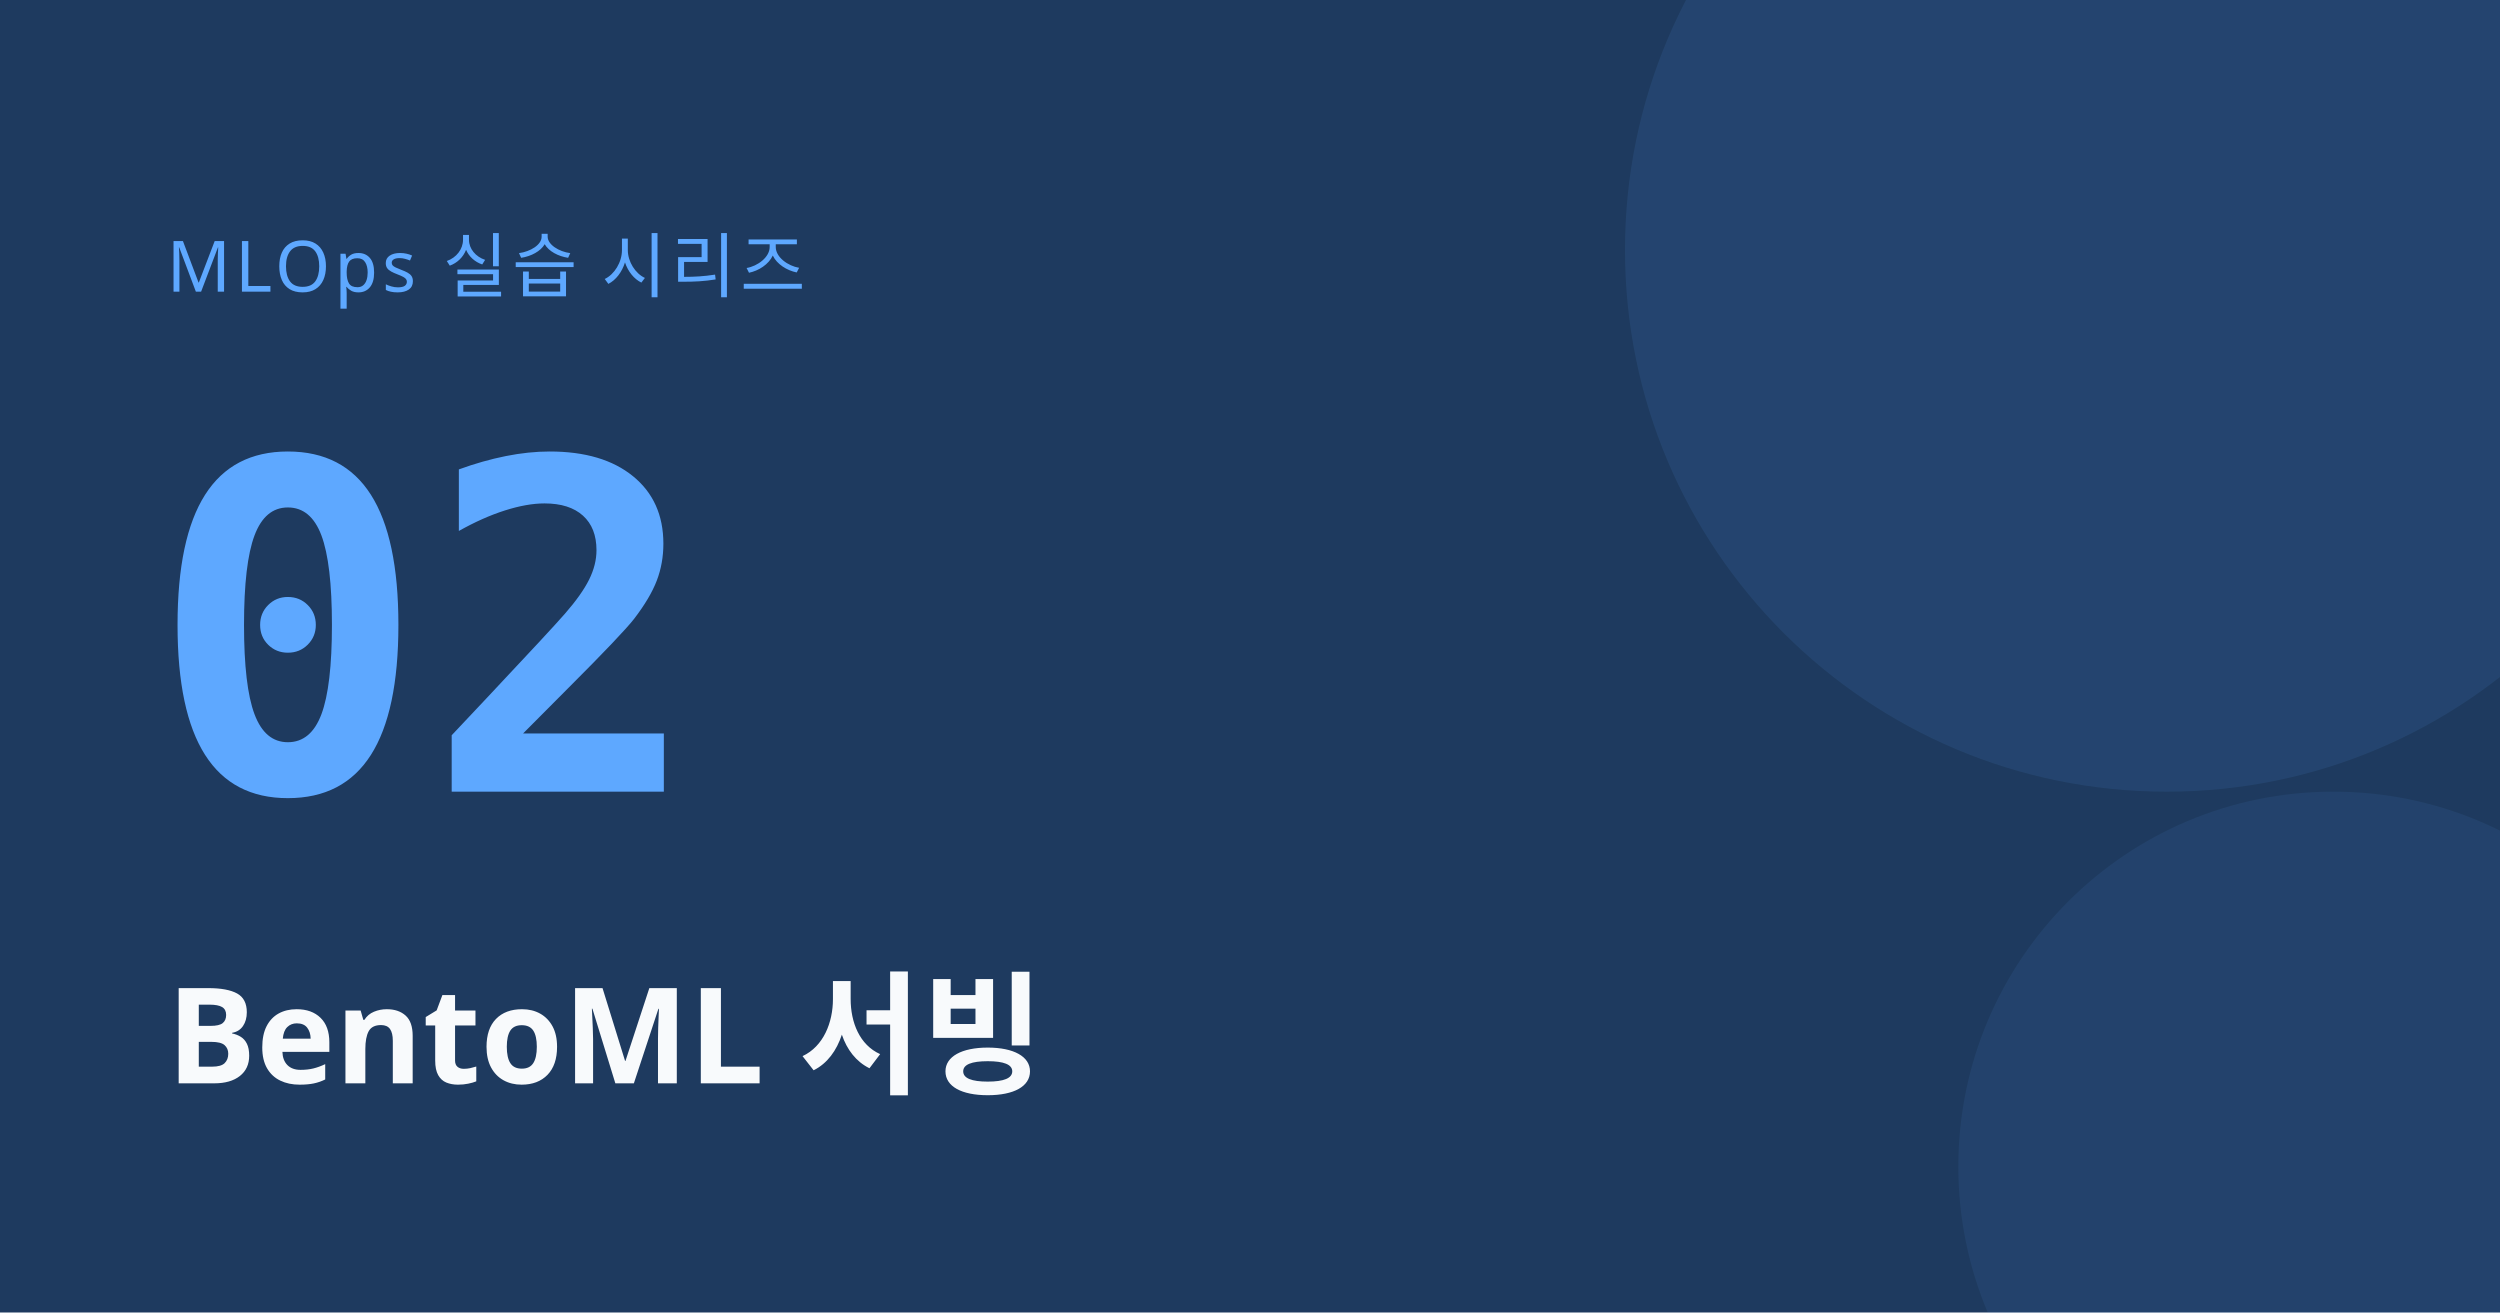
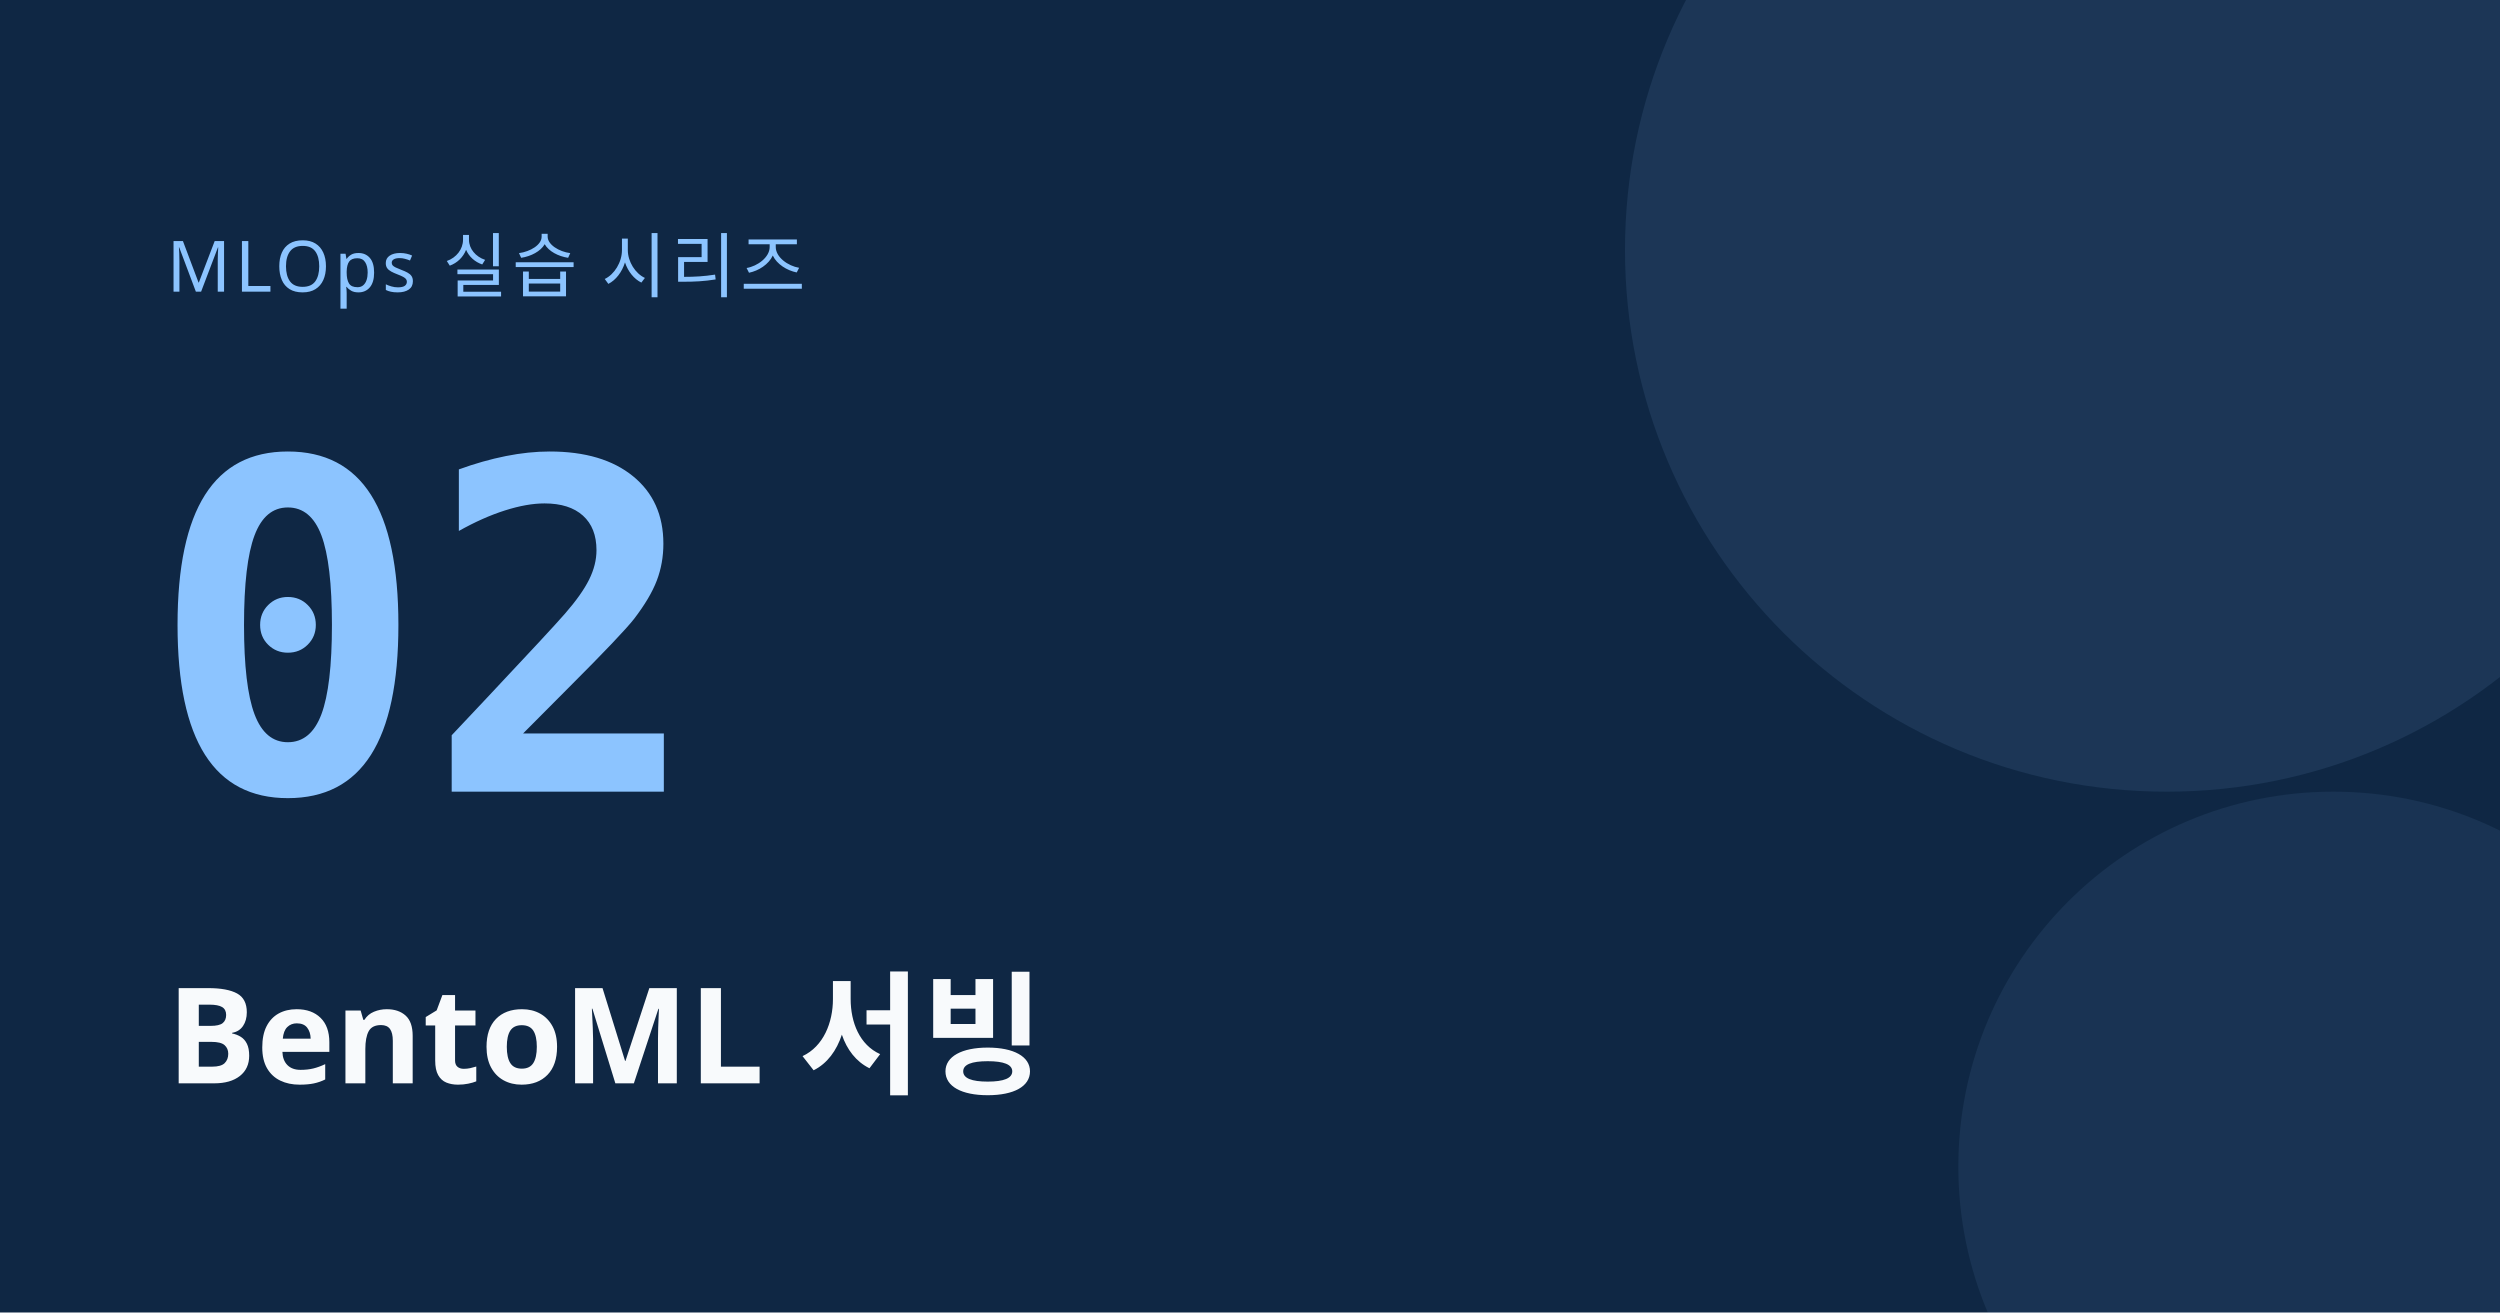
<svg xmlns="http://www.w3.org/2000/svg" width="1200" height="630" viewBox="0 0 1200 630">
-   <rect width="1200" height="630" fill="#1e3a5f" />
-   <circle cx="1040" cy="120" r="260" fill="#5ea8ff" opacity=".10" />
-   <circle cx="1120" cy="560" r="180" fill="#5ea8ff" opacity=".08" />
-   <text x="80" y="140" font-family="'Noto Sans KR','Apple SD Gothic Neo','Malgun Gothic',sans-serif" font-size="34" fill="#5ea8ff" letter-spacing="2">MLOps 실습 시리즈</text>
-   <text x="72" y="380" font-family="'Fira Code',Consolas,monospace" font-weight="700" font-size="220" fill="#5ea8ff">02</text>
+   <rect width="1200" height="630" fill="#0f2744" />
+   <circle cx="1040" cy="120" r="260" fill="#8cc4ff" opacity=".10" />
+   <circle cx="1120" cy="560" r="180" fill="#8cc4ff" opacity=".08" />
+   <text x="80" y="140" font-family="'Noto Sans KR','Apple SD Gothic Neo','Malgun Gothic',sans-serif" font-size="34" fill="#8cc4ff" letter-spacing="2">MLOps 실습 시리즈</text>
+   <text x="72" y="380" font-family="'Fira Code',Consolas,monospace" font-weight="700" font-size="220" fill="#8cc4ff">02</text>
  <text x="80" y="520" font-family="'Noto Sans KR','Apple SD Gothic Neo','Malgun Gothic',sans-serif" font-weight="700" font-size="64" fill="#f8fafc">BentoML 서빙</text>
</svg>
